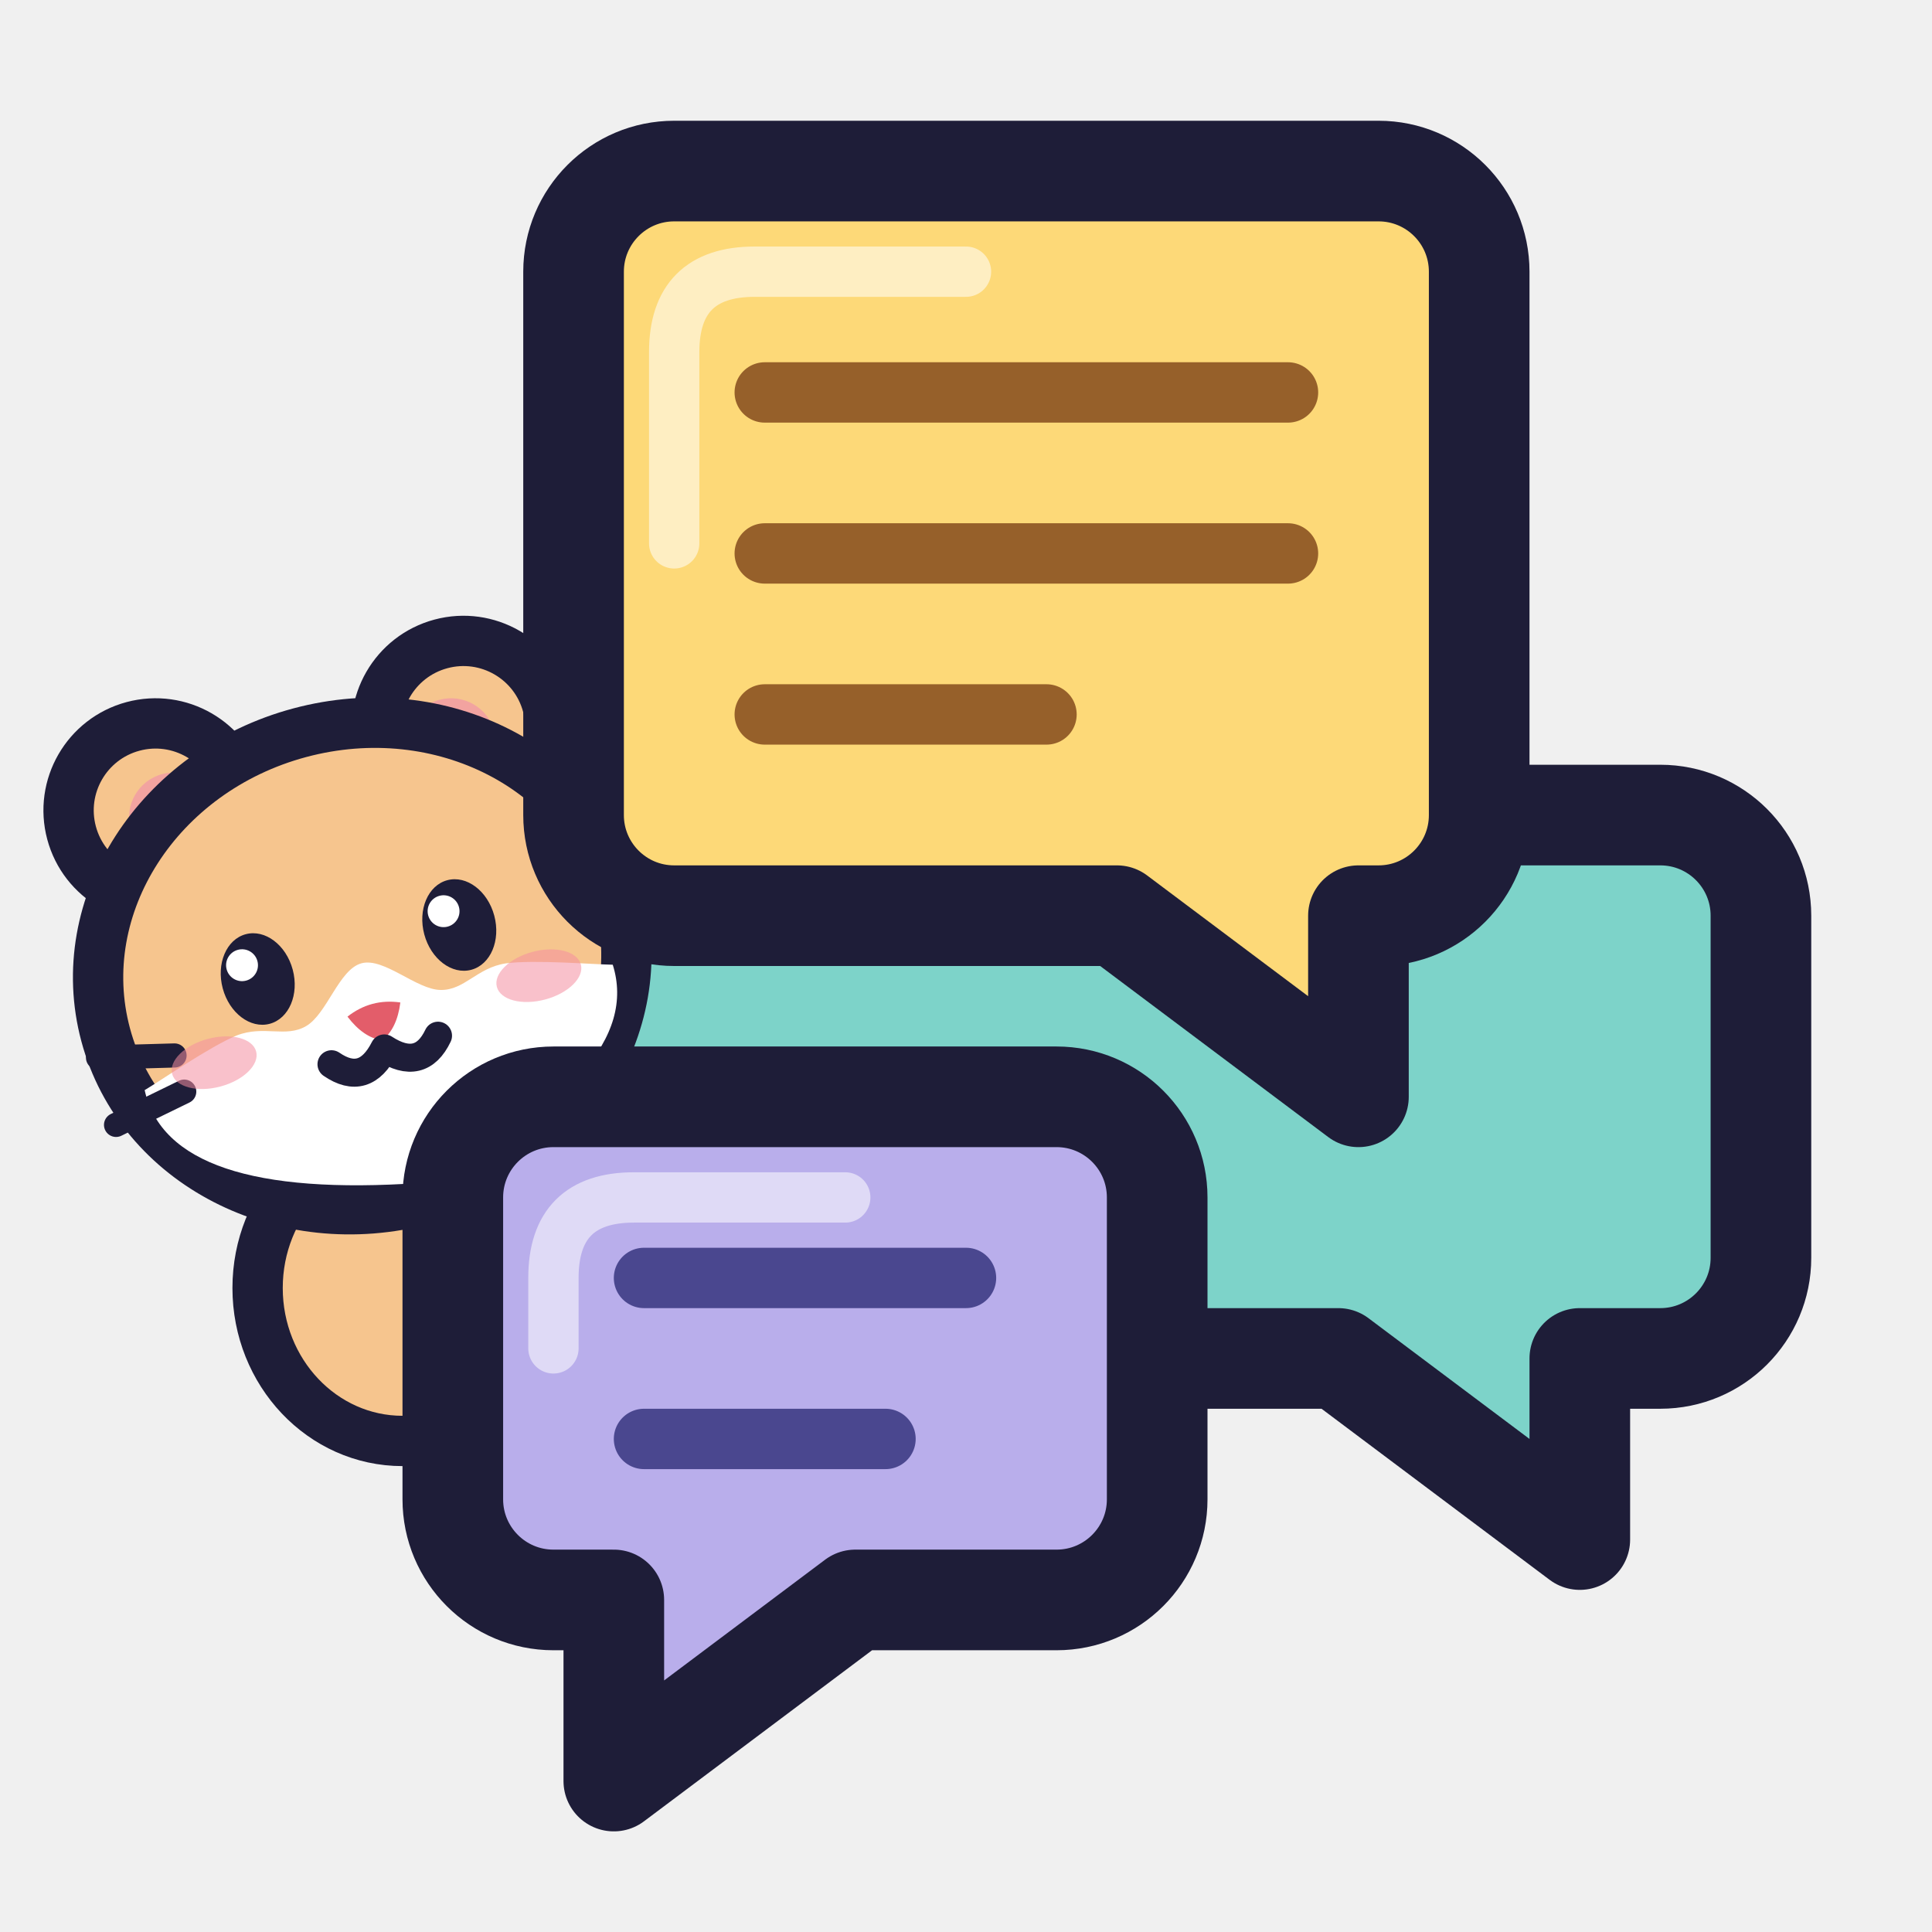
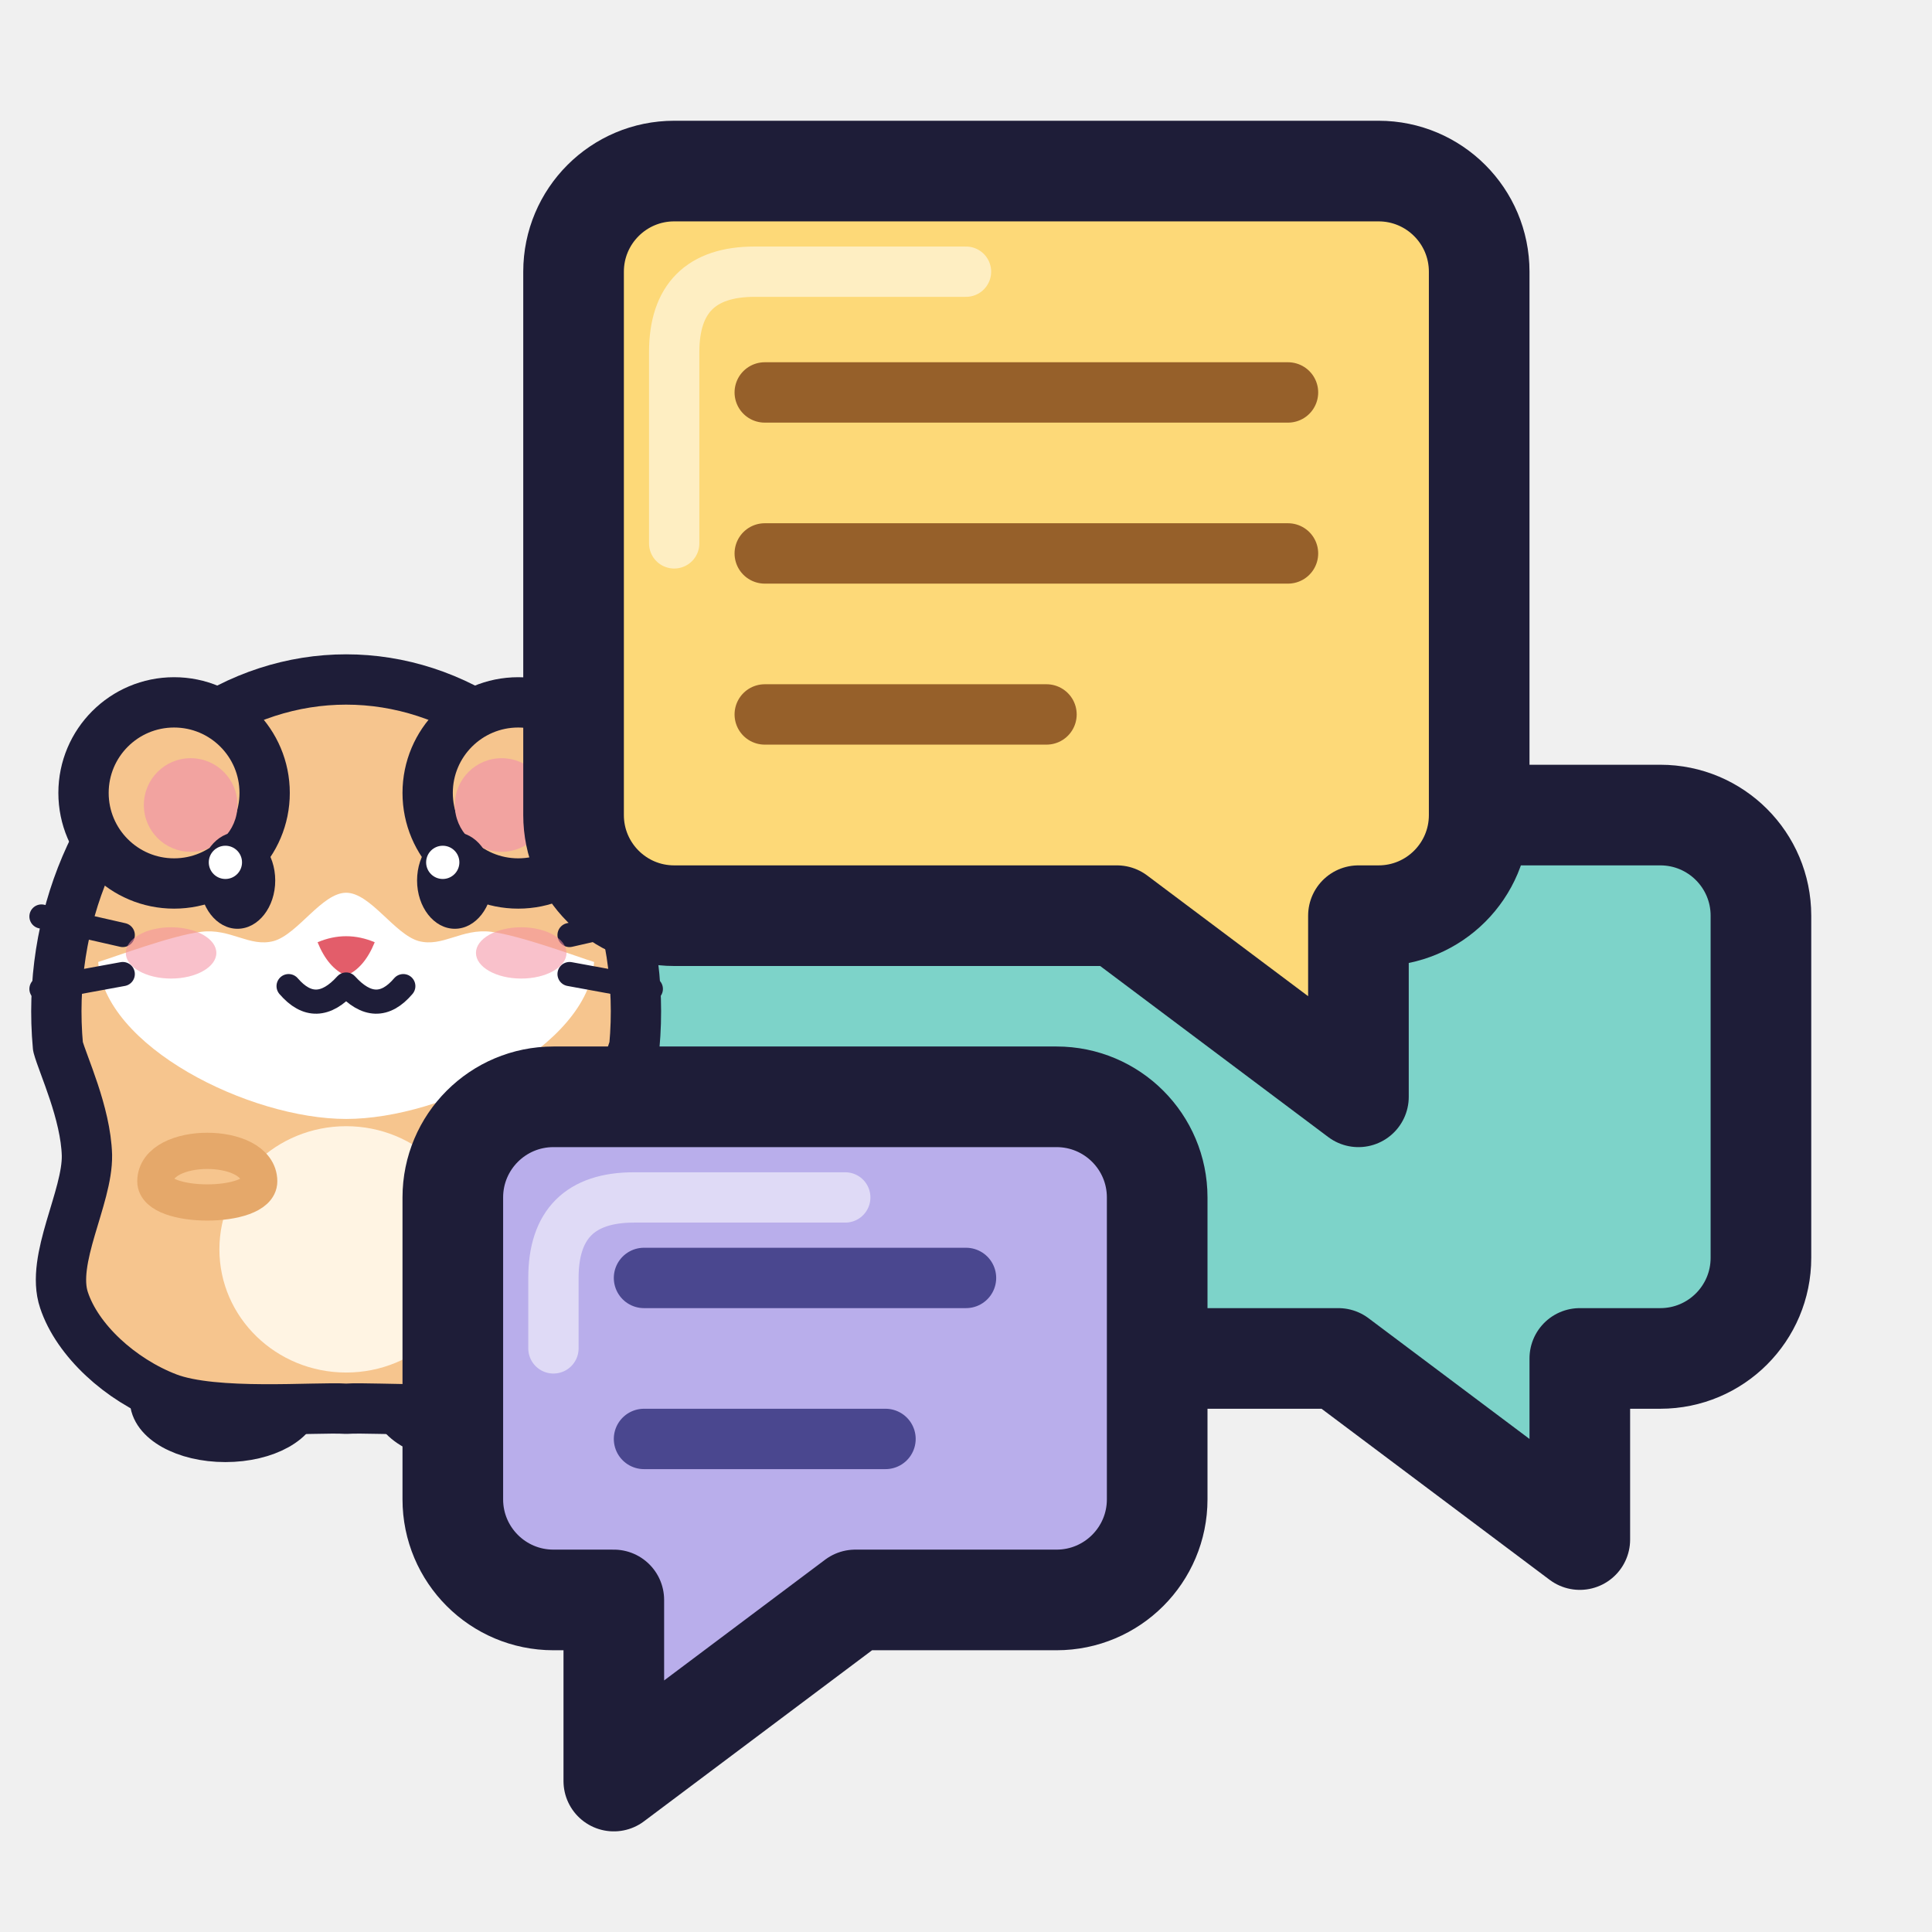
<svg xmlns="http://www.w3.org/2000/svg" width="48" height="48" viewBox="0 0 48 48">
  <g id="back">
    <path id="bubble_teal" d="M15.75 20.25H41.25A2.5 2.5 0 0 1 43.75 22.75V31.25A2.5 2.5 0 0 1 41.25 33.75H39.25V38.25L33.25 33.75H15.75A2.5 2.5 0 0 1 13.25 31.25V22.75A2.5 2.5 0 0 1 15.75 20.25Z" fill="#7DD3C9" stroke="#1E1D38" stroke-width="2.5" stroke-linejoin="round" />
  </g>
  <g id="hamster">
-     <ellipse id="hm_body" cx="10" cy="32" rx="3.6" ry="3.8" fill="#F6C58E" stroke="#1E1D38" stroke-width="1.25" />
-     <circle id="hm_ear0" cx="5.04" cy="18.936" r="2.16" fill="#F6C58E" stroke="#1E1D38" stroke-width="1.25" transform="rotate(-15 9 24)" />
-     <circle id="hm_ear0_in" cx="5.436" cy="19.224" r="1.116" fill="#F2A3A0" transform="rotate(-15 9 24)" />
-     <circle id="hm_ear1" cx="12.96" cy="18.936" r="2.16" fill="#F6C58E" stroke="#1E1D38" stroke-width="1.25" transform="rotate(-15 9 24)" />
-     <circle id="hm_ear1_in" cx="12.564" cy="19.224" r="1.116" fill="#F2A3A0" transform="rotate(-15 9 24)" />
-     <ellipse id="hm_head" cx="9" cy="24" rx="6.6" ry="6" fill="#F6C58E" stroke="#1E1D38" stroke-width="1.25" transform="rotate(-15 9 24)" />
-     <path id="hm_muzzle" d="M2.98 25.58C3.41 25.46 4.83 24.95 5.54 24.86C6.26 24.78 6.7 25.24 7.27 25.08C7.85 24.92 8.42 23.93 9 23.93C9.58 23.93 10.15 24.92 10.73 25.08C11.3 25.24 11.74 24.78 12.46 24.86C13.17 24.95 14.59 25.46 15.02 25.58Q15.14 28.38 9 29.58Q2.86 28.38 2.98 25.58Z" fill="#FFFFFF" transform="rotate(-15 9 24)" />
-     <ellipse id="hm_eye0" cx="6.408" cy="23.64" rx="0.9" ry="1.152" fill="#1E1D38" transform="rotate(-15 9 24)" />
-     <circle id="hm_eye0_hl" cx="6.12" cy="23.208" r="0.396" fill="#FFFFFF" transform="rotate(-15 9 24)" />
-     <ellipse id="hm_eye1" cx="11.592" cy="23.64" rx="0.9" ry="1.152" fill="#1E1D38" transform="rotate(-15 9 24)" />
-     <circle id="hm_eye1_hl" cx="11.304" cy="23.208" r="0.396" fill="#FFFFFF" transform="rotate(-15 9 24)" />
-     <path id="hm_nose" d="M8.32 25.12Q9 24.83 9.68 25.12Q9.43 25.73 9 25.91Q8.57 25.73 8.32 25.12Z" fill="#E35D6A" transform="rotate(-15 9 24)" />
-     <path id="hm_mouth" d="M7.63 26.16Q8.28 26.92 9 26.12Q9.72 26.92 10.37 26.16" fill="none" stroke="#1E1D38" stroke-width="0.696" stroke-linecap="round" stroke-linejoin="round" transform="rotate(-15 9 24)" />
-     <path id="hm_whisker_l0" d="M3.92 24.94L2.07 24.5" fill="none" stroke="#1E1D38" stroke-width="0.6" stroke-linecap="round" transform="rotate(-15 9 24)" />
-     <path id="hm_whisker_l1" d="M3.92 25.87L2.07 26.23" fill="none" stroke="#1E1D38" stroke-width="0.6" stroke-linecap="round" transform="rotate(-15 9 24)" />
-     <ellipse id="hm_blush0" cx="4.824" cy="25.368" rx="1.08" ry="0.612" fill="#F48FA0" fill-opacity="0.55" transform="rotate(-15 9 24)" />
-     <ellipse id="hm_blush1" cx="13.176" cy="25.368" rx="1.08" ry="0.612" fill="#F48FA0" fill-opacity="0.55" transform="rotate(-15 9 24)" />
+     <ellipse id="hb_foot0" cx="5.6" cy="34.775" rx="1.875" ry="1.05" fill="#F6C58E" stroke="#1E1D38" stroke-width="1" />
+     <ellipse id="hb_foot1" cx="11.6" cy="34.775" rx="1.875" ry="1.05" fill="#F6C58E" stroke="#1E1D38" stroke-width="1" />
+     <path id="hb_body" d="M1.44 26A7.2 8.25 0 1 1 15.76 26C15.64 26.45 15.07 27.65 15.04 28.7C15.02 29.75 15.95 31.29 15.61 32.3C15.28 33.3 14.21 34.28 13.04 34.73C11.87 35.18 9.34 34.95 8.6 35C7.86 34.95 5.33 35.18 4.16 34.73C2.99 34.28 1.92 33.3 1.59 32.3C1.25 31.29 2.18 29.75 2.16 28.7C2.13 27.65 1.56 26.45 1.44 26Z" fill="#F6C58E" stroke="#1E1D38" stroke-width="1.25" stroke-linejoin="round" />
+     <ellipse id="hb_belly" cx="8.6" cy="31.04" rx="3.149" ry="3.06" fill="#FFF4E3" />
+     <circle id="hb_ear0" cx="4.325" cy="19.7" r="2.25" fill="#F6C58E" stroke="#1E1D38" stroke-width="1.25" />
+     <circle id="hb_ear0_in" cx="4.737" cy="20" r="1.163" fill="#F2A3A0" />
+     <circle id="hb_ear1" cx="12.875" cy="19.7" r="2.25" fill="#F6C58E" stroke="#1E1D38" stroke-width="1.25" />
+     <circle id="hb_ear1_in" cx="12.463" cy="20" r="1.163" fill="#F2A3A0" />
+     <path id="hb_muzzle" d="M2.44 23.9C2.86 23.77 4.27 23.24 5 23.15C5.73 23.06 6.2 23.54 6.8 23.38C7.4 23.21 8 22.18 8.6 22.18C9.2 22.18 9.8 23.21 10.4 23.38C11 23.54 11.47 23.06 12.2 23.15C12.93 23.24 14.34 23.77 14.76 23.9C14.63 26 11 27.8 8.6 27.8C6.2 27.8 2.57 26 2.44 23.9Z" fill="#FFFFFF" />
+     <ellipse id="hb_eye0" cx="5.9" cy="21.875" rx="0.938" ry="1.2" fill="#1E1D38" />
+     <circle id="hb_eye0_hl" cx="5.6" cy="21.425" r="0.413" fill="#FFFFFF" />
+     <ellipse id="hb_eye1" cx="11.3" cy="21.875" rx="0.938" ry="1.2" fill="#1E1D38" />
+     <circle id="hb_eye1_hl" cx="11" cy="21.425" r="0.413" fill="#FFFFFF" />
+     <path id="hb_nose" d="M7.89 23.41Q8.6 23.11 9.31 23.41Q9.05 24.05 8.6 24.24Q8.15 24.05 7.89 23.41Z" fill="#E35D6A" />
+     <path id="hb_mouth" d="M7.17 24.5Q7.85 25.29 8.6 24.46Q9.35 25.29 10.02 24.5" fill="none" stroke="#1E1D38" stroke-width="0.6" stroke-linecap="round" stroke-linejoin="round" />
+     <path id="hb_whisker_l0" d="M3.05 23.23L1.03 22.77" fill="none" stroke="#1E1D38" stroke-width="0.6" stroke-linecap="round" />
+     <path id="hb_whisker_r0" d="M14.15 23.23L16.17 22.77" fill="none" stroke="#1E1D38" stroke-width="0.6" stroke-linecap="round" />
+     <path id="hb_whisker_l1" d="M3.05 24.2L1.03 24.57" fill="none" stroke="#1E1D38" stroke-width="0.6" stroke-linecap="round" />
+     <path id="hb_whisker_r1" d="M14.15 24.2L16.17 24.57" fill="none" stroke="#1E1D38" stroke-width="0.6" stroke-linecap="round" />
+     <ellipse id="hb_blush0" cx="4.25" cy="23.675" rx="1.125" ry="0.637" fill="#F48FA0" fill-opacity="0.55" />
+     <ellipse id="hb_blush1" cx="12.95" cy="23.675" rx="1.125" ry="0.637" fill="#F48FA0" fill-opacity="0.55" />
+     <path id="hb_arms" d="M3.86 29.35C3.86 28.34 6.44 28.34 6.44 29.35C6.44 30.05 3.86 30.05 3.86 29.35Z" fill="#F6C58E" stroke="#E5A86A" stroke-width="0.9" stroke-linejoin="round" />
  </g>
  <g id="object">
    <path id="bubble_yellow" d="M16.75 4.25H34.25A2.5 2.5 0 0 1 36.75 6.75V20.25A2.5 2.5 0 0 1 34.25 22.75H33.75V27.25L27.75 22.75H16.75A2.5 2.5 0 0 1 14.25 20.25V6.75A2.5 2.5 0 0 1 16.75 4.25Z" fill="#FDD978" stroke="#1E1D38" stroke-width="2.5" stroke-linejoin="round" />
    <path id="text_y0" d="M19 9.75H32" fill="none" stroke="#96602A" stroke-width="1.5" stroke-linecap="round" />
    <path id="text_y1" d="M19 13.75H32" fill="none" stroke="#96602A" stroke-width="1.5" stroke-linecap="round" />
    <path id="text_y2" d="M19 17.75H26" fill="none" stroke="#96602A" stroke-width="1.5" stroke-linecap="round" />
  </g>
  <g id="front">
    <path id="bubble_purple" d="M13.75 27.25H26.25A2.5 2.5 0 0 1 28.75 29.75V37.25A2.5 2.5 0 0 1 26.25 39.75H21.25L15.25 44.25V39.75H13.75A2.5 2.5 0 0 1 11.25 37.25V29.75A2.5 2.5 0 0 1 13.75 27.25Z" fill="#B9AEEB" stroke="#1E1D38" stroke-width="2.5" stroke-linejoin="round" />
    <path id="text_p0" d="M16 31.75H24" fill="none" stroke="#4A478F" stroke-width="1.5" stroke-linecap="round" />
    <path id="text_p1" d="M16 35.75H22" fill="none" stroke="#4A478F" stroke-width="1.5" stroke-linecap="round" />
  </g>
  <g id="glint">
    <path id="gloss_y" d="M16.75 13.5V8.75Q16.75 6.75 18.75 6.75H24" fill="none" stroke="#FFFFFF" stroke-width="1.25" stroke-opacity="0.55" stroke-linecap="round" />
    <path id="gloss_p" d="M13.75 33.5V31.75Q13.75 29.75 15.75 29.75H21" fill="none" stroke="#FFFFFF" stroke-width="1.25" stroke-opacity="0.55" stroke-linecap="round" />
  </g>
</svg>
